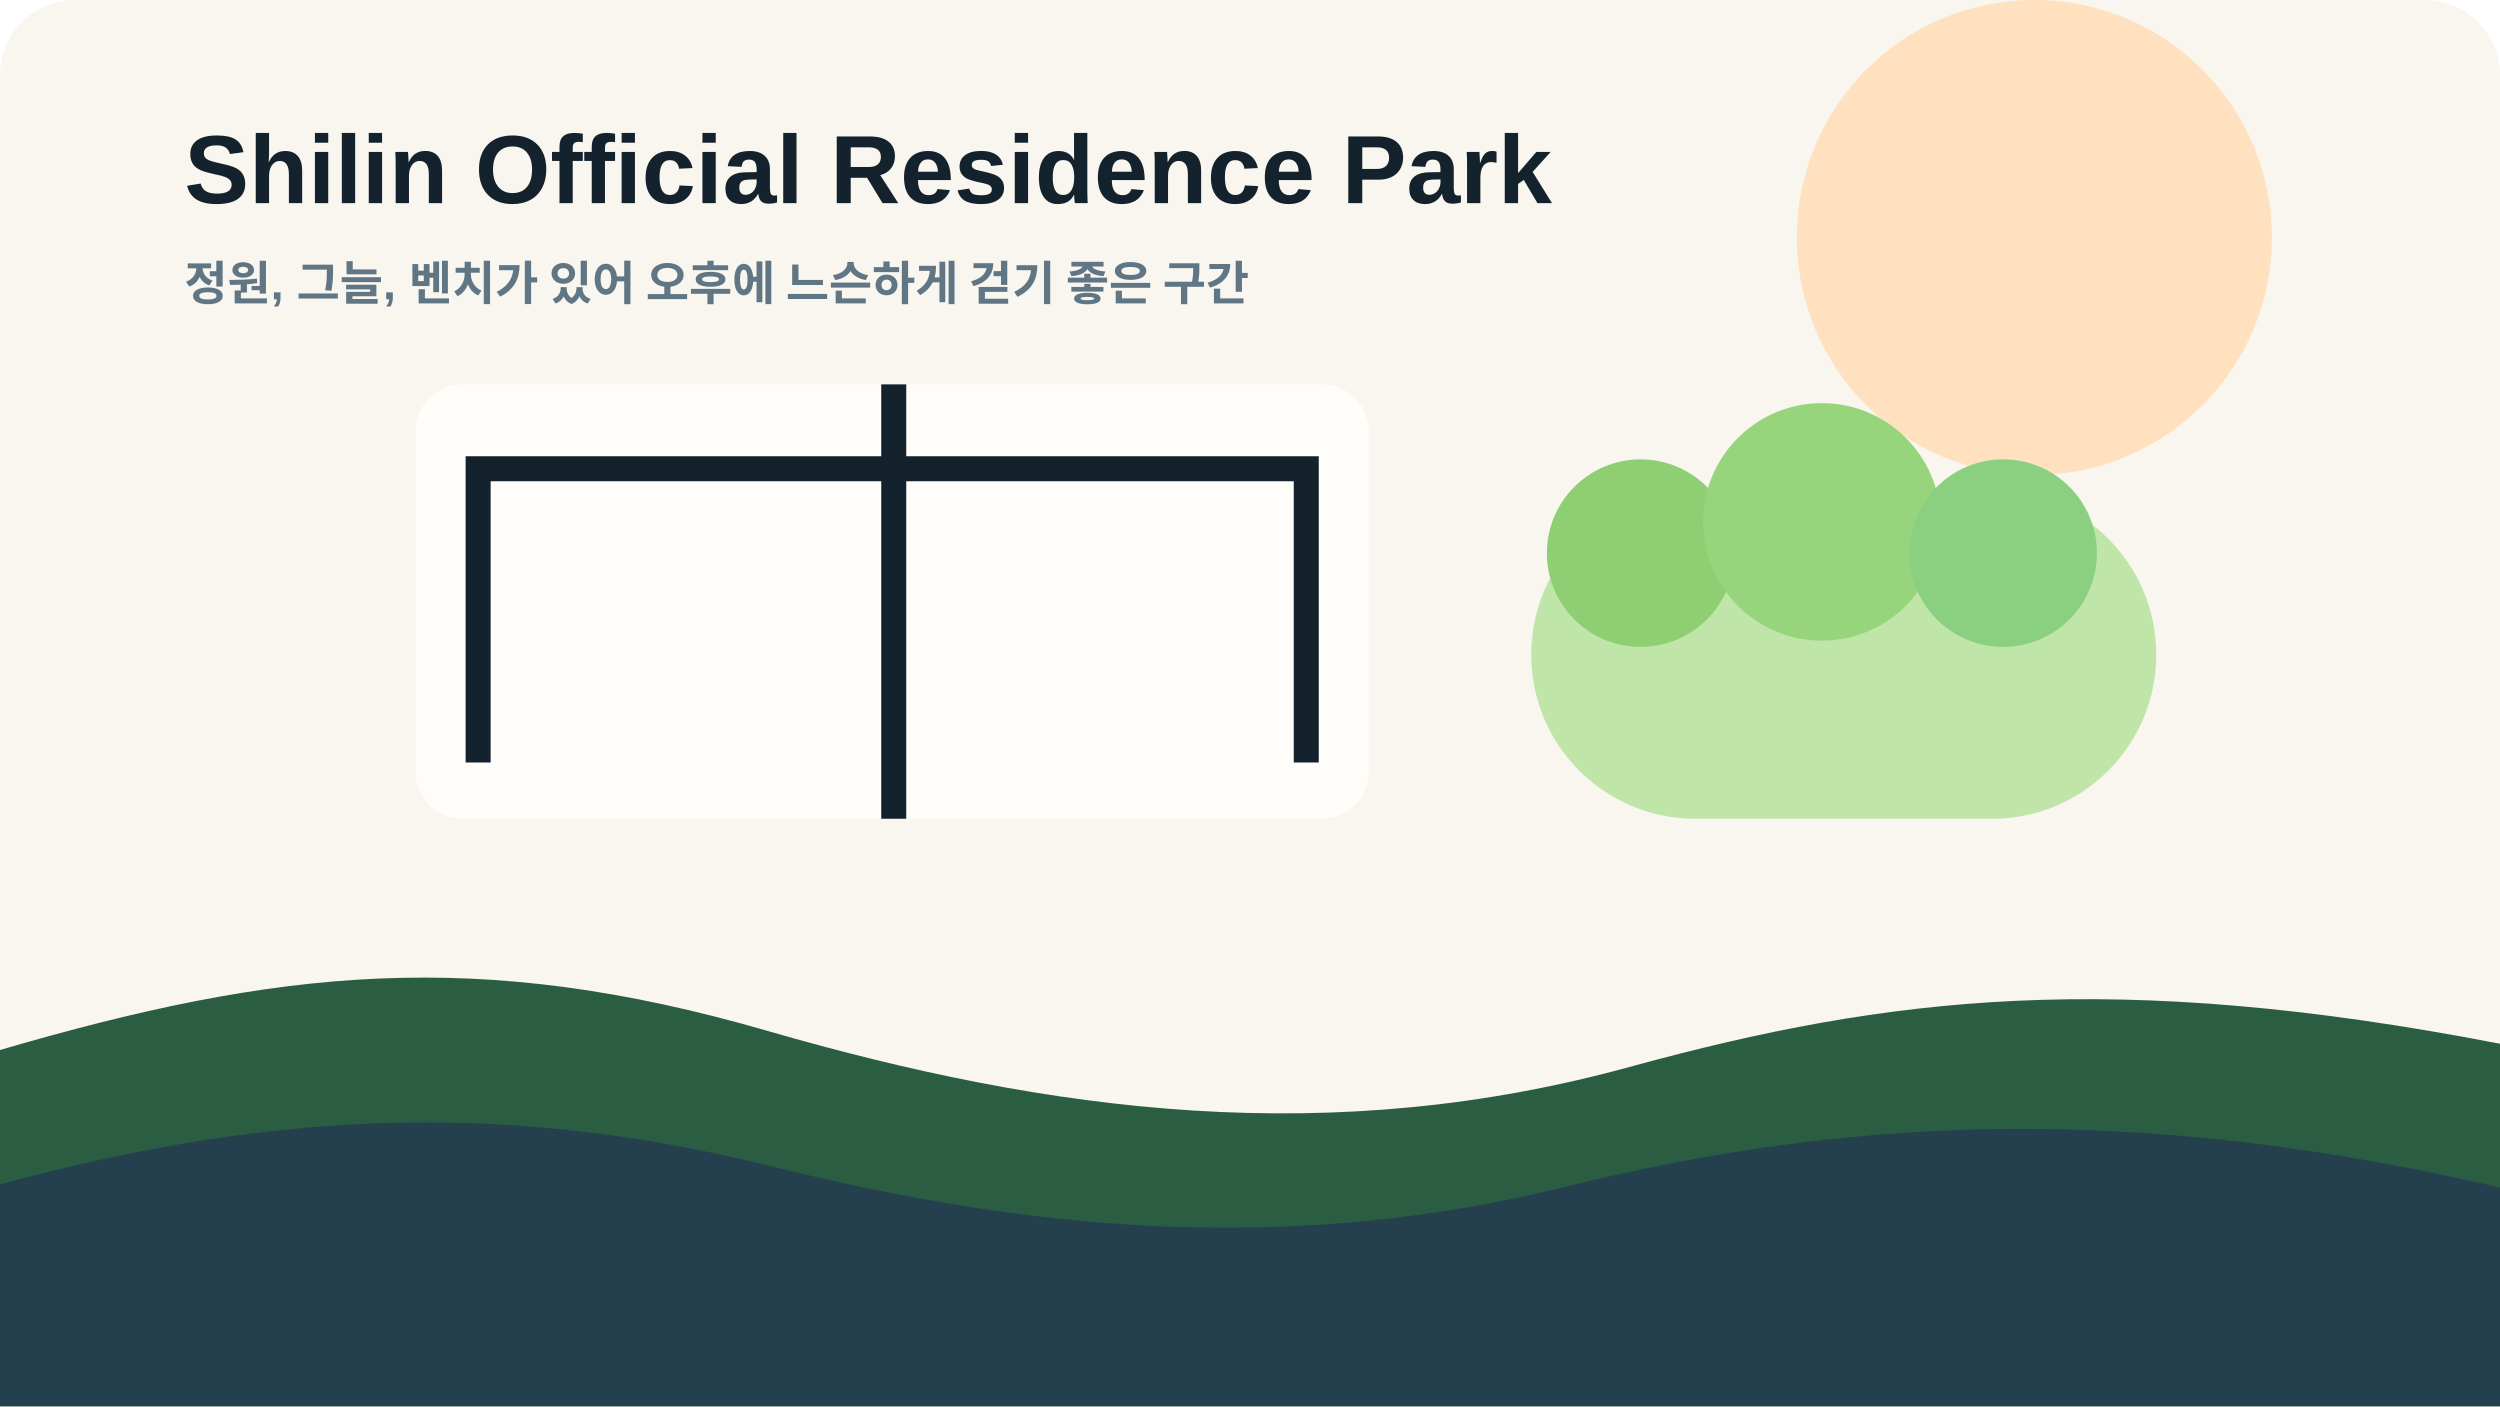
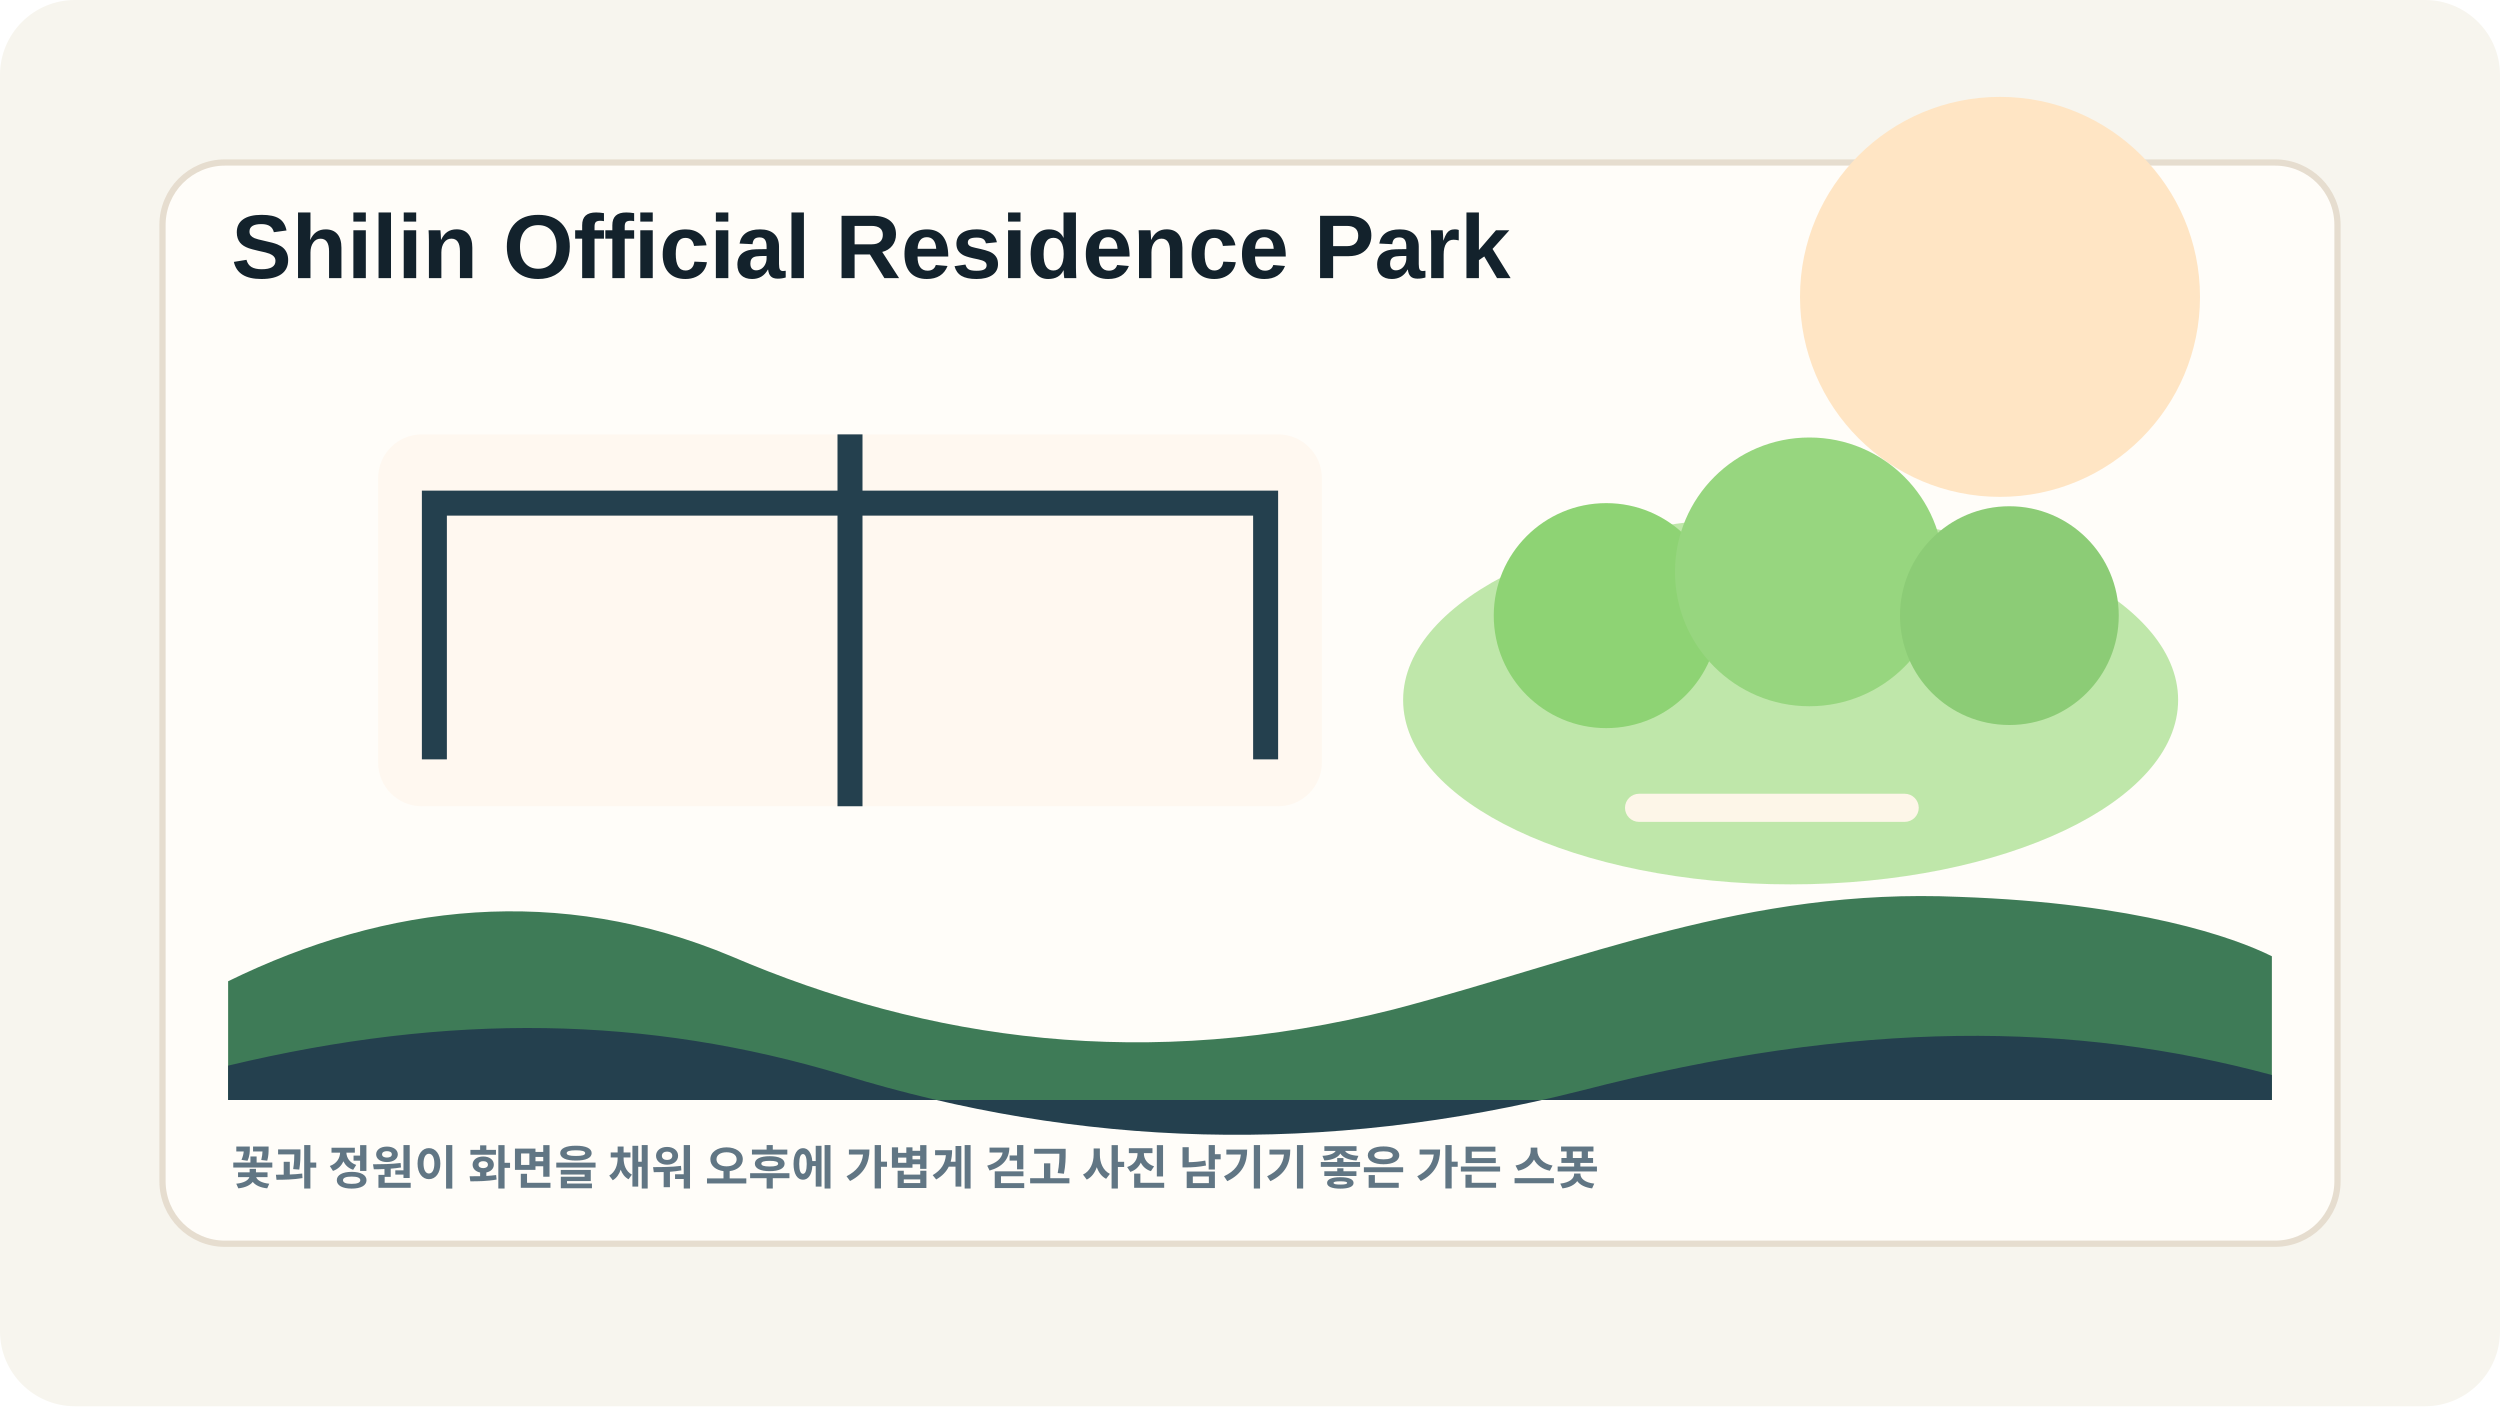
<svg xmlns="http://www.w3.org/2000/svg" width="1600" height="900" viewBox="0 0 1600 900" fill="none">
-   <rect width="1600" height="900" rx="48" fill="#F8F6EF" />
-   <circle cx="1302" cy="152" r="152" fill="#FFE0BF" />
-   <path d="M0 672C178 620 306 606 492 660C672 712 852 736 1046 682C1208 638 1352 620 1600 668V900H0V672Z" fill="#2B5D43" />
-   <path d="M0 758C184 708 334 706 500 748C656 786 820 804 1000 760C1200 710 1384 710 1600 760V900H0V758Z" fill="#24404E" />
-   <rect x="266" y="246" width="610" height="278" rx="30" fill="#FFFDF9" />
-   <path d="M306 488V300H836V488" stroke="#13222C" stroke-width="16" />
-   <path d="M572 246V524" stroke="#13222C" stroke-width="16" />
-   <rect x="980" y="314" width="400" height="210" rx="105" fill="#BFE5A8" />
-   <circle cx="1050" cy="354" r="60" fill="#8ECF73" />
-   <circle cx="1166" cy="334" r="76" fill="#97D57D" />
-   <circle cx="1282" cy="354" r="60" fill="#8BCF80" />
-   <text x="118" y="130" fill="#13222C" font-family="Pretendard, Arial, sans-serif" font-size="62" font-weight="800">Shilin Official Residence Park</text>
-   <text x="118" y="192" fill="#617684" font-family="Pretendard, Arial, sans-serif" font-size="30" font-weight="600">정원, 그늘, 벤치가 있어 오후에 느슨하게 걷기 좋은 구간</text>
+   <rect width="1600" height="900" rx="48" fill="#F7F5EE" />
+   <rect x="104" y="104" width="1392" height="692" rx="40" fill="#FFFDF9" stroke="#E6DDCF" stroke-width="4" />
+   <circle cx="1280" cy="190" r="128" fill="#FFE5C4" />
+   <path d="M146 628C248 578 358 566 468 612C594 666 734 686 892 646C1014 614 1118 568 1254 574C1368 578 1430 600 1454 612V704H146V628Z" fill="#3E7B57" />
+   <path d="M146 682C288 648 414 650 540 688C690 734 846 740 1012 698C1190 652 1328 654 1454 688V704H146V682Z" fill="#24404E" />
+   <rect x="242" y="278" width="604" height="238" rx="28" fill="#FFF8F0" />
+   <path d="M278 486V322H810V486" stroke="#24404E" stroke-width="16" />
+   <path d="M544 278V516" stroke="#24404E" stroke-width="16" />
+   <ellipse cx="1146" cy="448" rx="248" ry="118" fill="#BFE7AA" />
+   <circle cx="1028" cy="394" r="72" fill="#8ED374" />
+   <circle cx="1158" cy="366" r="86" fill="#97D67F" />
+   <circle cx="1286" cy="394" r="70" fill="#8CCC76" />
+   <rect x="1040" y="508" width="188" height="18" rx="9" fill="#FDF6E8" />
+   <text x="148" y="178" fill="#13222C" font-family="Pretendard, Arial, sans-serif" font-size="58" font-weight="800">Shilin Official Residence Park</text>
+   <text x="148" y="758" fill="#617684" font-family="Pretendard, Arial, sans-serif" font-size="30" font-weight="600">꽃과 정원이 화면을 채워 오후에 가볍게 걷고 사진 남기기 좋은 가든 스폿</text>
</svg>
